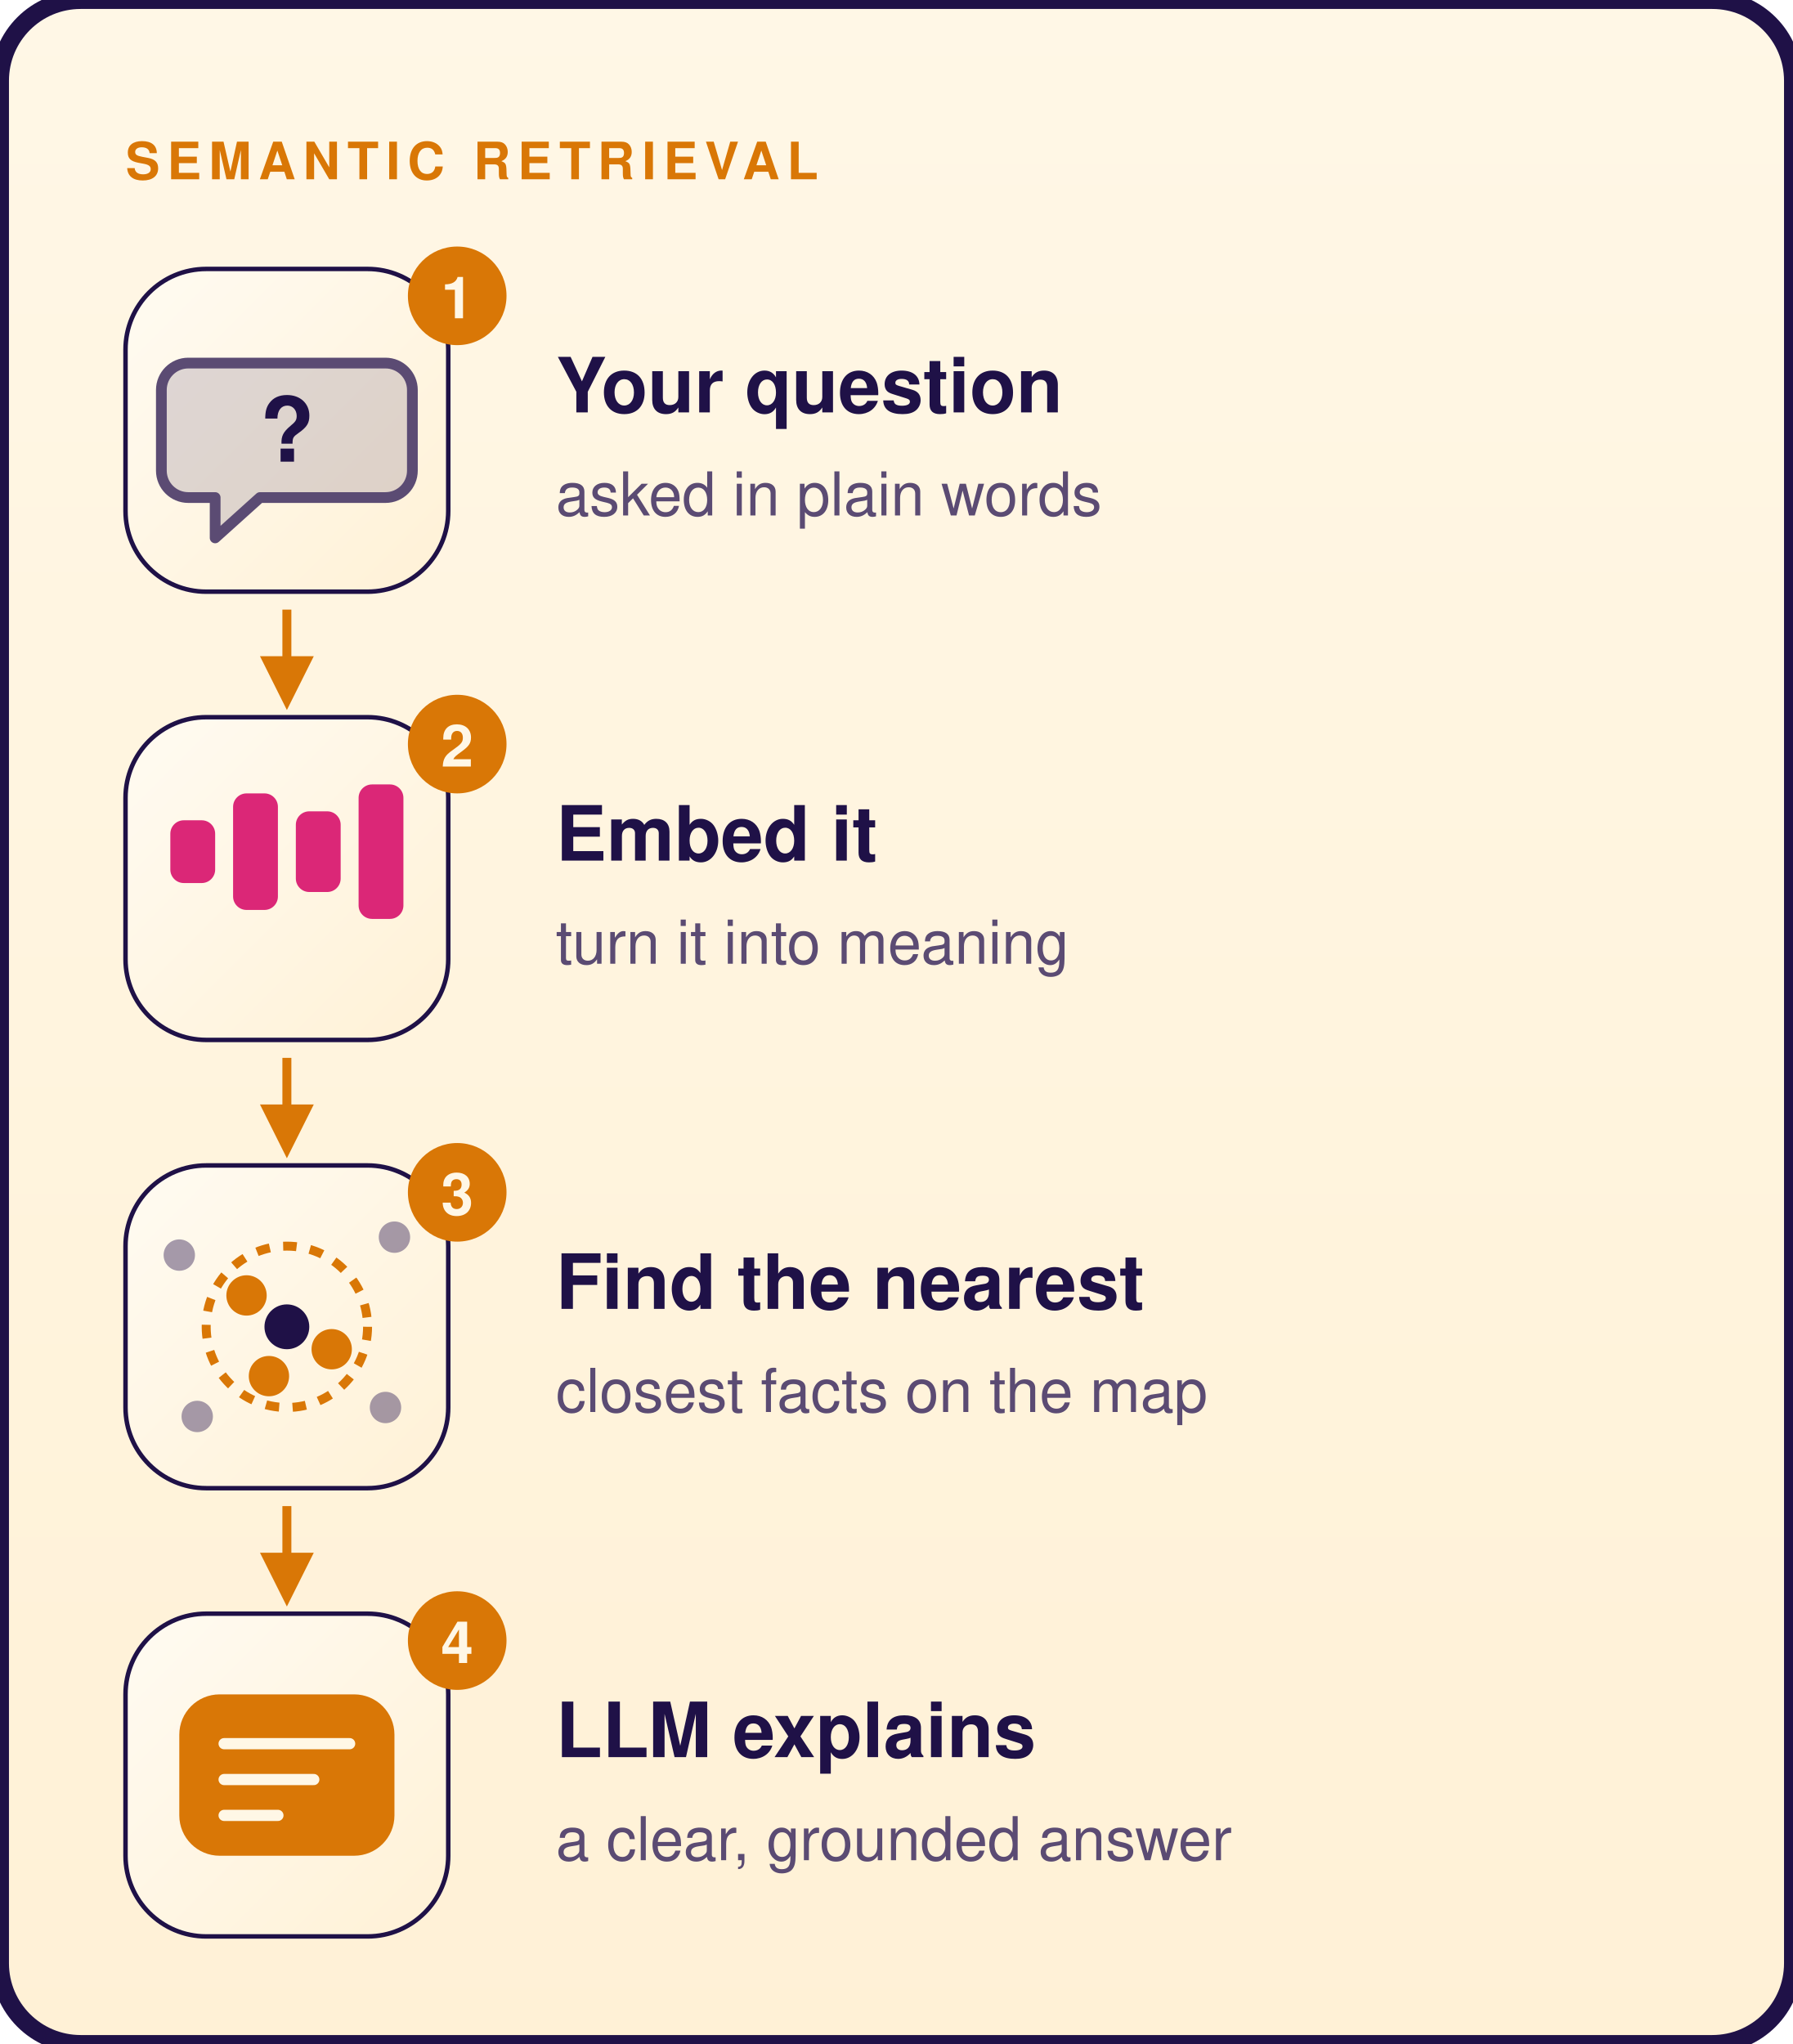
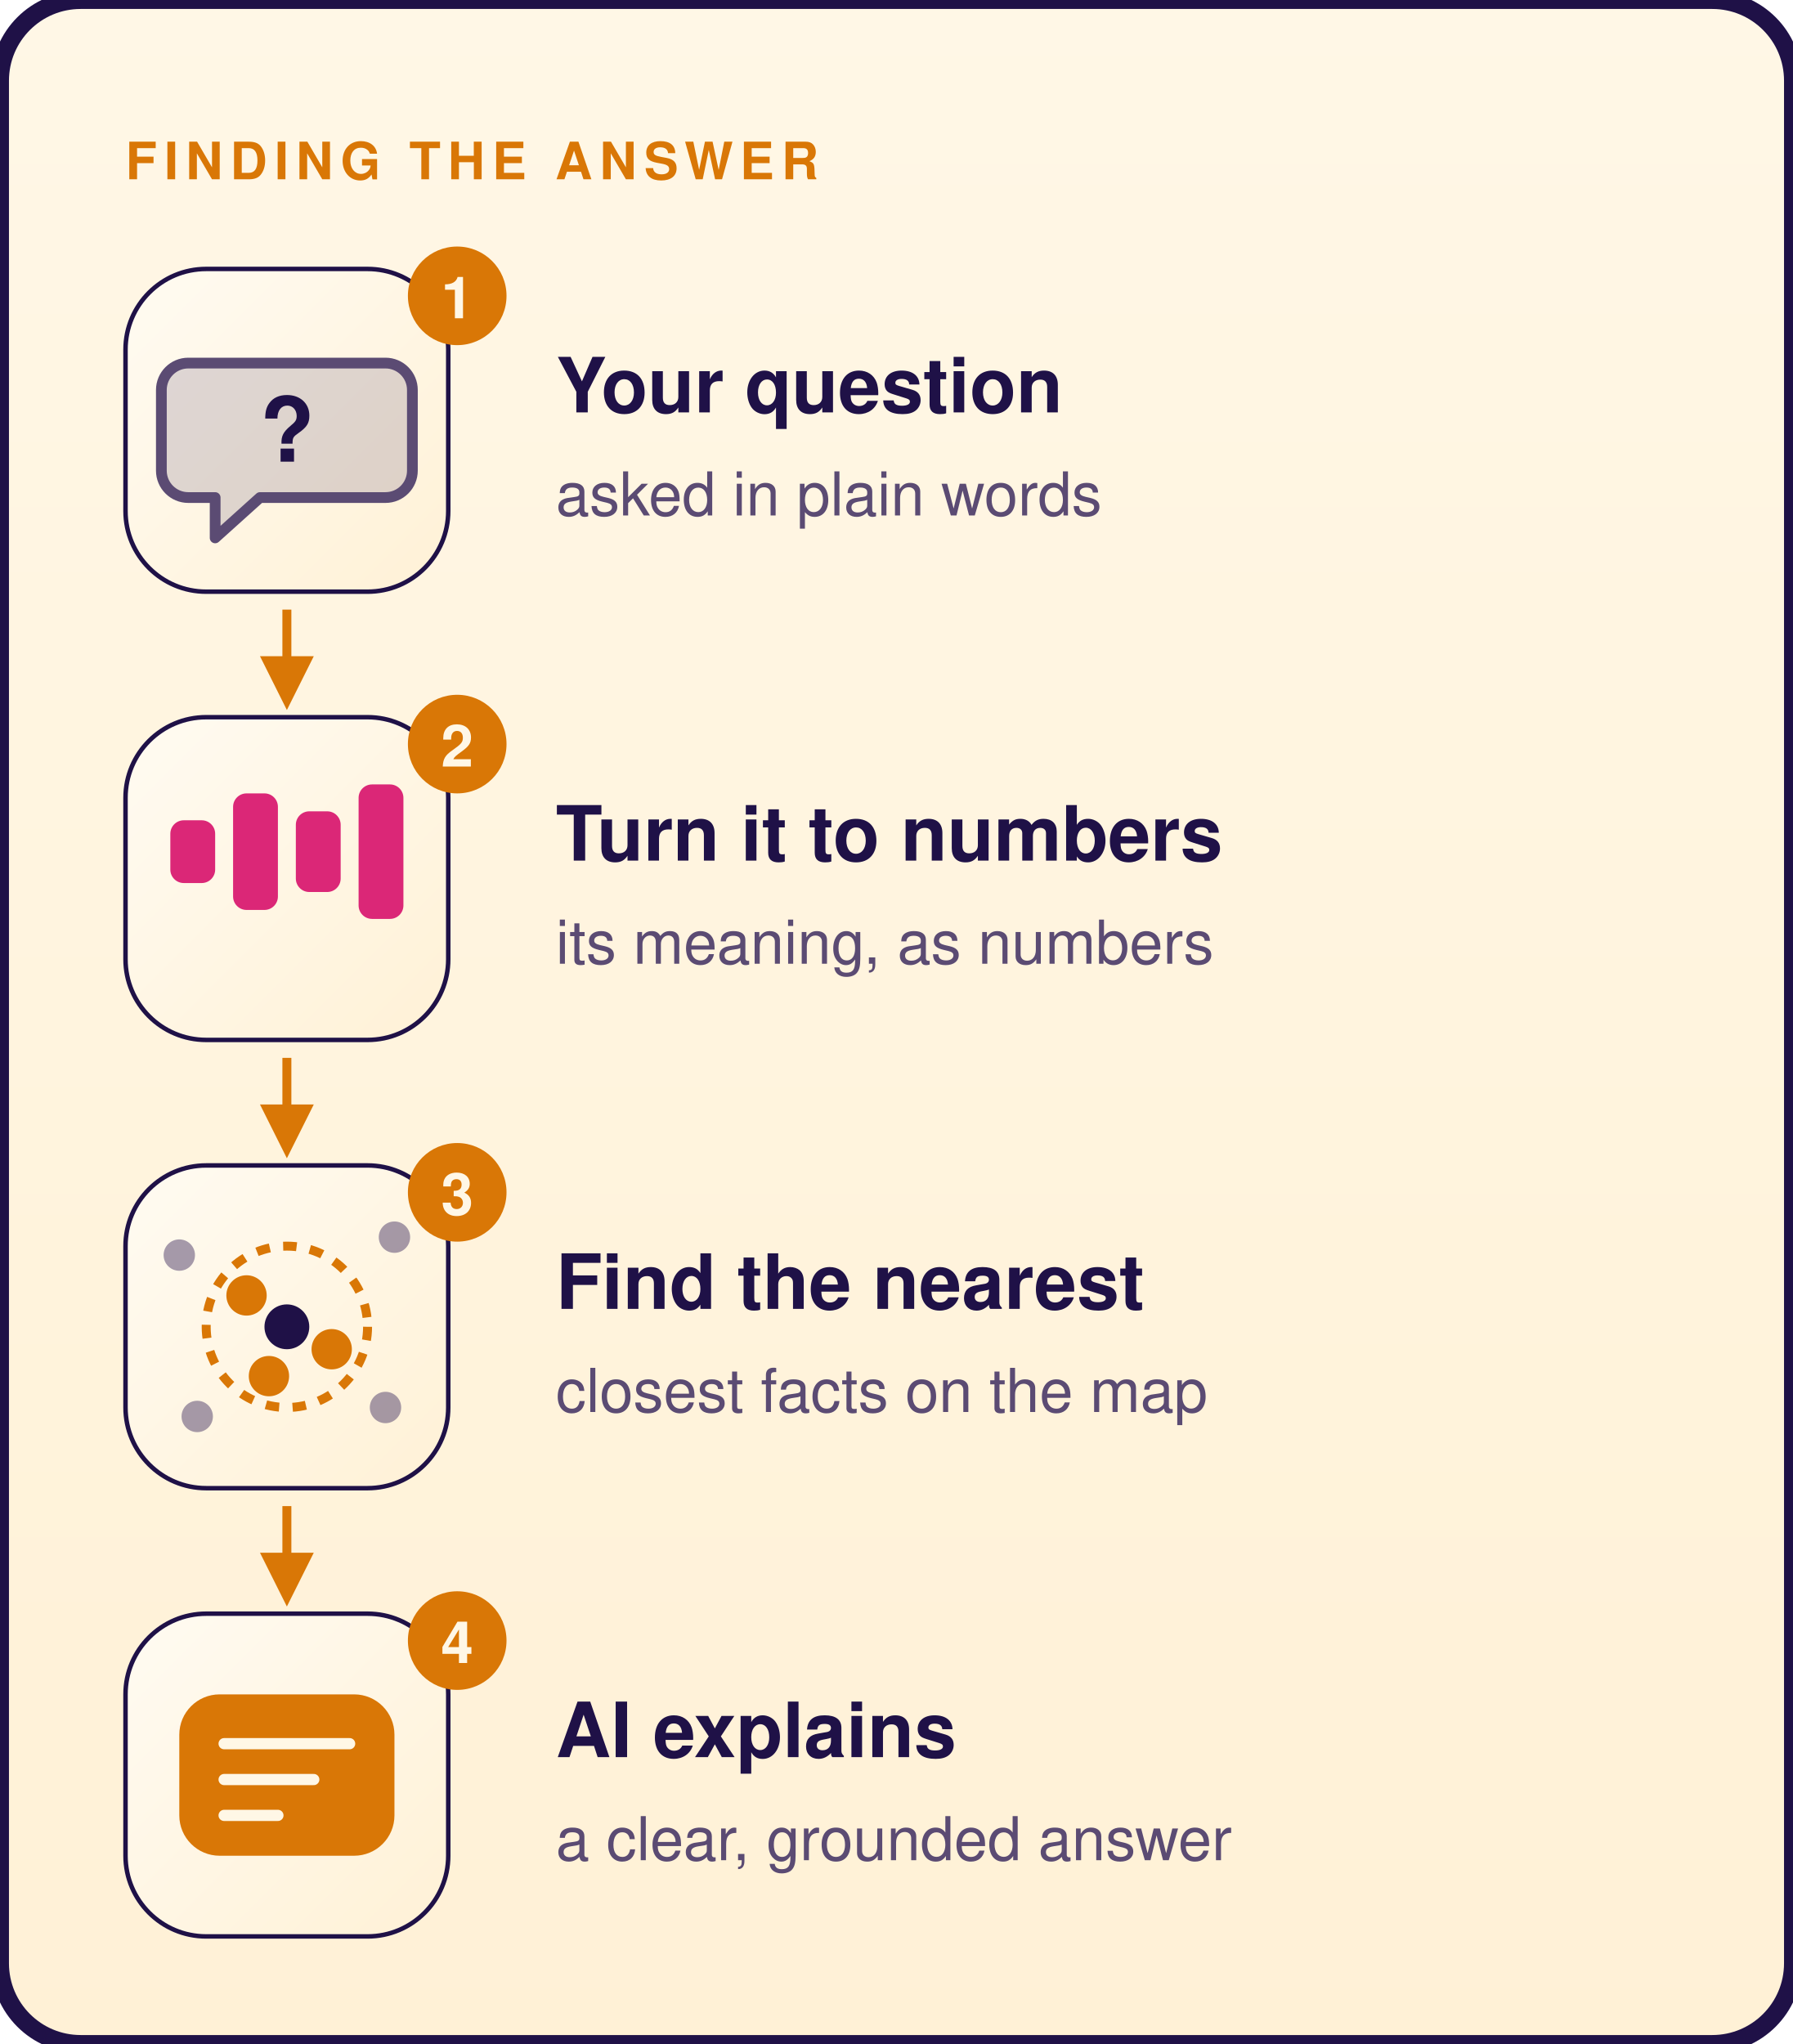
<svg xmlns="http://www.w3.org/2000/svg" viewBox="0 0 400 456" font-family="Segoe UI, Helvetica, Arial, sans-serif">
  <defs>
    <linearGradient id="bg" x1="0" y1="0" x2="0" y2="1">
      <stop offset="0" stop-color="#FFF7E6" />
      <stop offset="1" stop-color="#FFF1D6" />
    </linearGradient>
    <radialGradient id="glowG" cx="0.5" cy="0.5" r="0.5">
      <stop offset="0" stop-color="#D97706" stop-opacity="0.45" />
      <stop offset="1" stop-color="#D97706" stop-opacity="0" />
    </radialGradient>
    <radialGradient id="glowT" cx="0.5" cy="0.5" r="0.5">
      <stop offset="0" stop-color="#DB2777" stop-opacity="0.4" />
      <stop offset="1" stop-color="#DB2777" stop-opacity="0" />
    </radialGradient>
    <radialGradient id="glowW" cx="0.5" cy="0.5" r="0.5">
      <stop offset="0" stop-color="#DC2626" stop-opacity="0.35" />
      <stop offset="1" stop-color="#DC2626" stop-opacity="0" />
    </radialGradient>
    <linearGradient id="tile" x1="0" y1="0" x2="1" y2="1">
      <stop offset="0" stop-color="#FFFBF2" />
      <stop offset="1" stop-color="#FFF1D6" />
    </linearGradient>
    <marker id="aG" viewBox="0 0 10 10" refX="8" refY="5" markerWidth="6" markerHeight="6" orient="auto">
      <path d="M0,0 L10,5 L0,10 z" fill="#D97706" />
    </marker>
    <marker id="aW" viewBox="0 0 10 10" refX="8" refY="5" markerWidth="6" markerHeight="6" orient="auto">
      <path d="M0,0 L10,5 L0,10 z" fill="#DC2626" />
    </marker>
  </defs>
  <rect width="400" height="456" rx="18" fill="url(#bg)" stroke="#1F1147" stroke-width="4" />
-   <text x="28" y="40" text-anchor="start" fill="#D97706" font-size="11.5" font-weight="800" letter-spacing="1.6">SEMANTIC RETRIEVAL</text>
+   <text x="28" y="40" text-anchor="start" fill="#D97706" font-size="11.5" font-weight="800" letter-spacing="1.6">FINDING THE ANSWER</text>
  <rect x="28" y="60" width="72" height="72" rx="18" fill="url(#tile)" stroke="#1F1147" />
  <path d="M42,81 h44 a6,6 0 0 1 6,6 v18 a6,6 0 0 1 -6,6 h-28 l-10,9 v-9 h-6 a6,6 0 0 1 -6,-6 v-18 a6,6 0 0 1 6,-6 z" fill="#5B4B73" fill-opacity="0.2" stroke="#5B4B73" stroke-width="2.4" stroke-linejoin="round" />
  <text x="64" y="103" text-anchor="middle" fill="#1F1147" font-size="20" font-weight="800">?</text>
  <circle cx="102" cy="66" r="11" fill="#D97706" />
  <text x="102" y="71" text-anchor="middle" fill="#FFF7E6" font-size="13" font-weight="800">1</text>
  <text x="124" y="92" text-anchor="start" fill="#1F1147" font-size="17" font-weight="700">Your question</text>
  <text x="124" y="115" text-anchor="start" fill="#5B4B73" font-size="13.5" font-weight="400">asked in plain words</text>
  <line x1="64" y1="136" x2="64" y2="156" stroke="#D97706" stroke-width="2" marker-end="url(#aG)" />
  <rect x="28" y="160" width="72" height="72" rx="18" fill="url(#tile)" stroke="#1F1147" />
  <rect x="38" y="183.0" width="10" height="14" rx="3" fill="#DB2777" />
  <rect x="52" y="177.0" width="10" height="26" rx="3" fill="#DB2777" />
  <rect x="66" y="181.0" width="10" height="18" rx="3" fill="#DB2777" />
  <rect x="80" y="175.0" width="10" height="30" rx="3" fill="#DB2777" />
  <circle cx="102" cy="166" r="11" fill="#D97706" />
  <text x="102" y="171" text-anchor="middle" fill="#FFF7E6" font-size="13" font-weight="800">2</text>
-   <text x="124" y="192" text-anchor="start" fill="#1F1147" font-size="17" font-weight="700">Embed it</text>
-   <text x="124" y="215" text-anchor="start" fill="#5B4B73" font-size="13.5" font-weight="400">turn it into meaning</text>
+   <text x="124" y="192" text-anchor="start" fill="#1F1147" font-size="17" font-weight="700">Turn it to numbers</text>
+   <text x="124" y="215" text-anchor="start" fill="#5B4B73" font-size="13.5" font-weight="400">its meaning, as numbers</text>
  <line x1="64" y1="236" x2="64" y2="256" stroke="#D97706" stroke-width="2" marker-end="url(#aG)" />
  <rect x="28" y="260" width="72" height="72" rx="18" fill="url(#tile)" stroke="#1F1147" />
  <circle cx="40" cy="280" r="3.5" fill="#5B4B73" fill-opacity="0.55" />
  <circle cx="86" cy="314" r="3.5" fill="#5B4B73" fill-opacity="0.55" />
  <circle cx="44" cy="316" r="3.5" fill="#5B4B73" fill-opacity="0.55" />
  <circle cx="88" cy="276" r="3.5" fill="#5B4B73" fill-opacity="0.55" />
  <circle cx="64" cy="296" r="18" fill="none" stroke="#D97706" stroke-width="2" stroke-dasharray="3 3" />
  <circle cx="55" cy="289" r="4.5" fill="#D97706" />
  <circle cx="74" cy="301" r="4.5" fill="#D97706" />
  <circle cx="60" cy="307" r="4.5" fill="#D97706" />
  <circle cx="64" cy="296" r="5" fill="#1F1147" />
  <circle cx="102" cy="266" r="11" fill="#D97706" />
  <text x="102" y="271" text-anchor="middle" fill="#FFF7E6" font-size="13" font-weight="800">3</text>
  <text x="124" y="292" text-anchor="start" fill="#1F1147" font-size="17" font-weight="700">Find the nearest</text>
  <text x="124" y="315" text-anchor="start" fill="#5B4B73" font-size="13.5" font-weight="400">closest facts on the map</text>
  <line x1="64" y1="336" x2="64" y2="356" stroke="#D97706" stroke-width="2" marker-end="url(#aG)" />
  <rect x="28" y="360" width="72" height="72" rx="18" fill="url(#tile)" stroke="#1F1147" />
  <rect x="40" y="378" width="48" height="36" rx="9" fill="#D97706" />
  <line x1="50" y1="389" x2="78" y2="389" stroke="#FFF7E6" stroke-width="2.5" stroke-linecap="round" />
  <line x1="50" y1="397" x2="70" y2="397" stroke="#FFF7E6" stroke-width="2.5" stroke-linecap="round" />
  <line x1="50" y1="405" x2="62" y2="405" stroke="#FFF7E6" stroke-width="2.5" stroke-linecap="round" />
  <circle cx="102" cy="366" r="11" fill="#D97706" />
  <text x="102" y="371" text-anchor="middle" fill="#FFF7E6" font-size="13" font-weight="800">4</text>
-   <text x="124" y="392" text-anchor="start" fill="#1F1147" font-size="17" font-weight="700">LLM explains</text>
+   <text x="124" y="392" text-anchor="start" fill="#1F1147" font-size="17" font-weight="700">AI explains</text>
  <text x="124" y="415" text-anchor="start" fill="#5B4B73" font-size="13.5" font-weight="400">a clear, grounded answer</text>
</svg>
